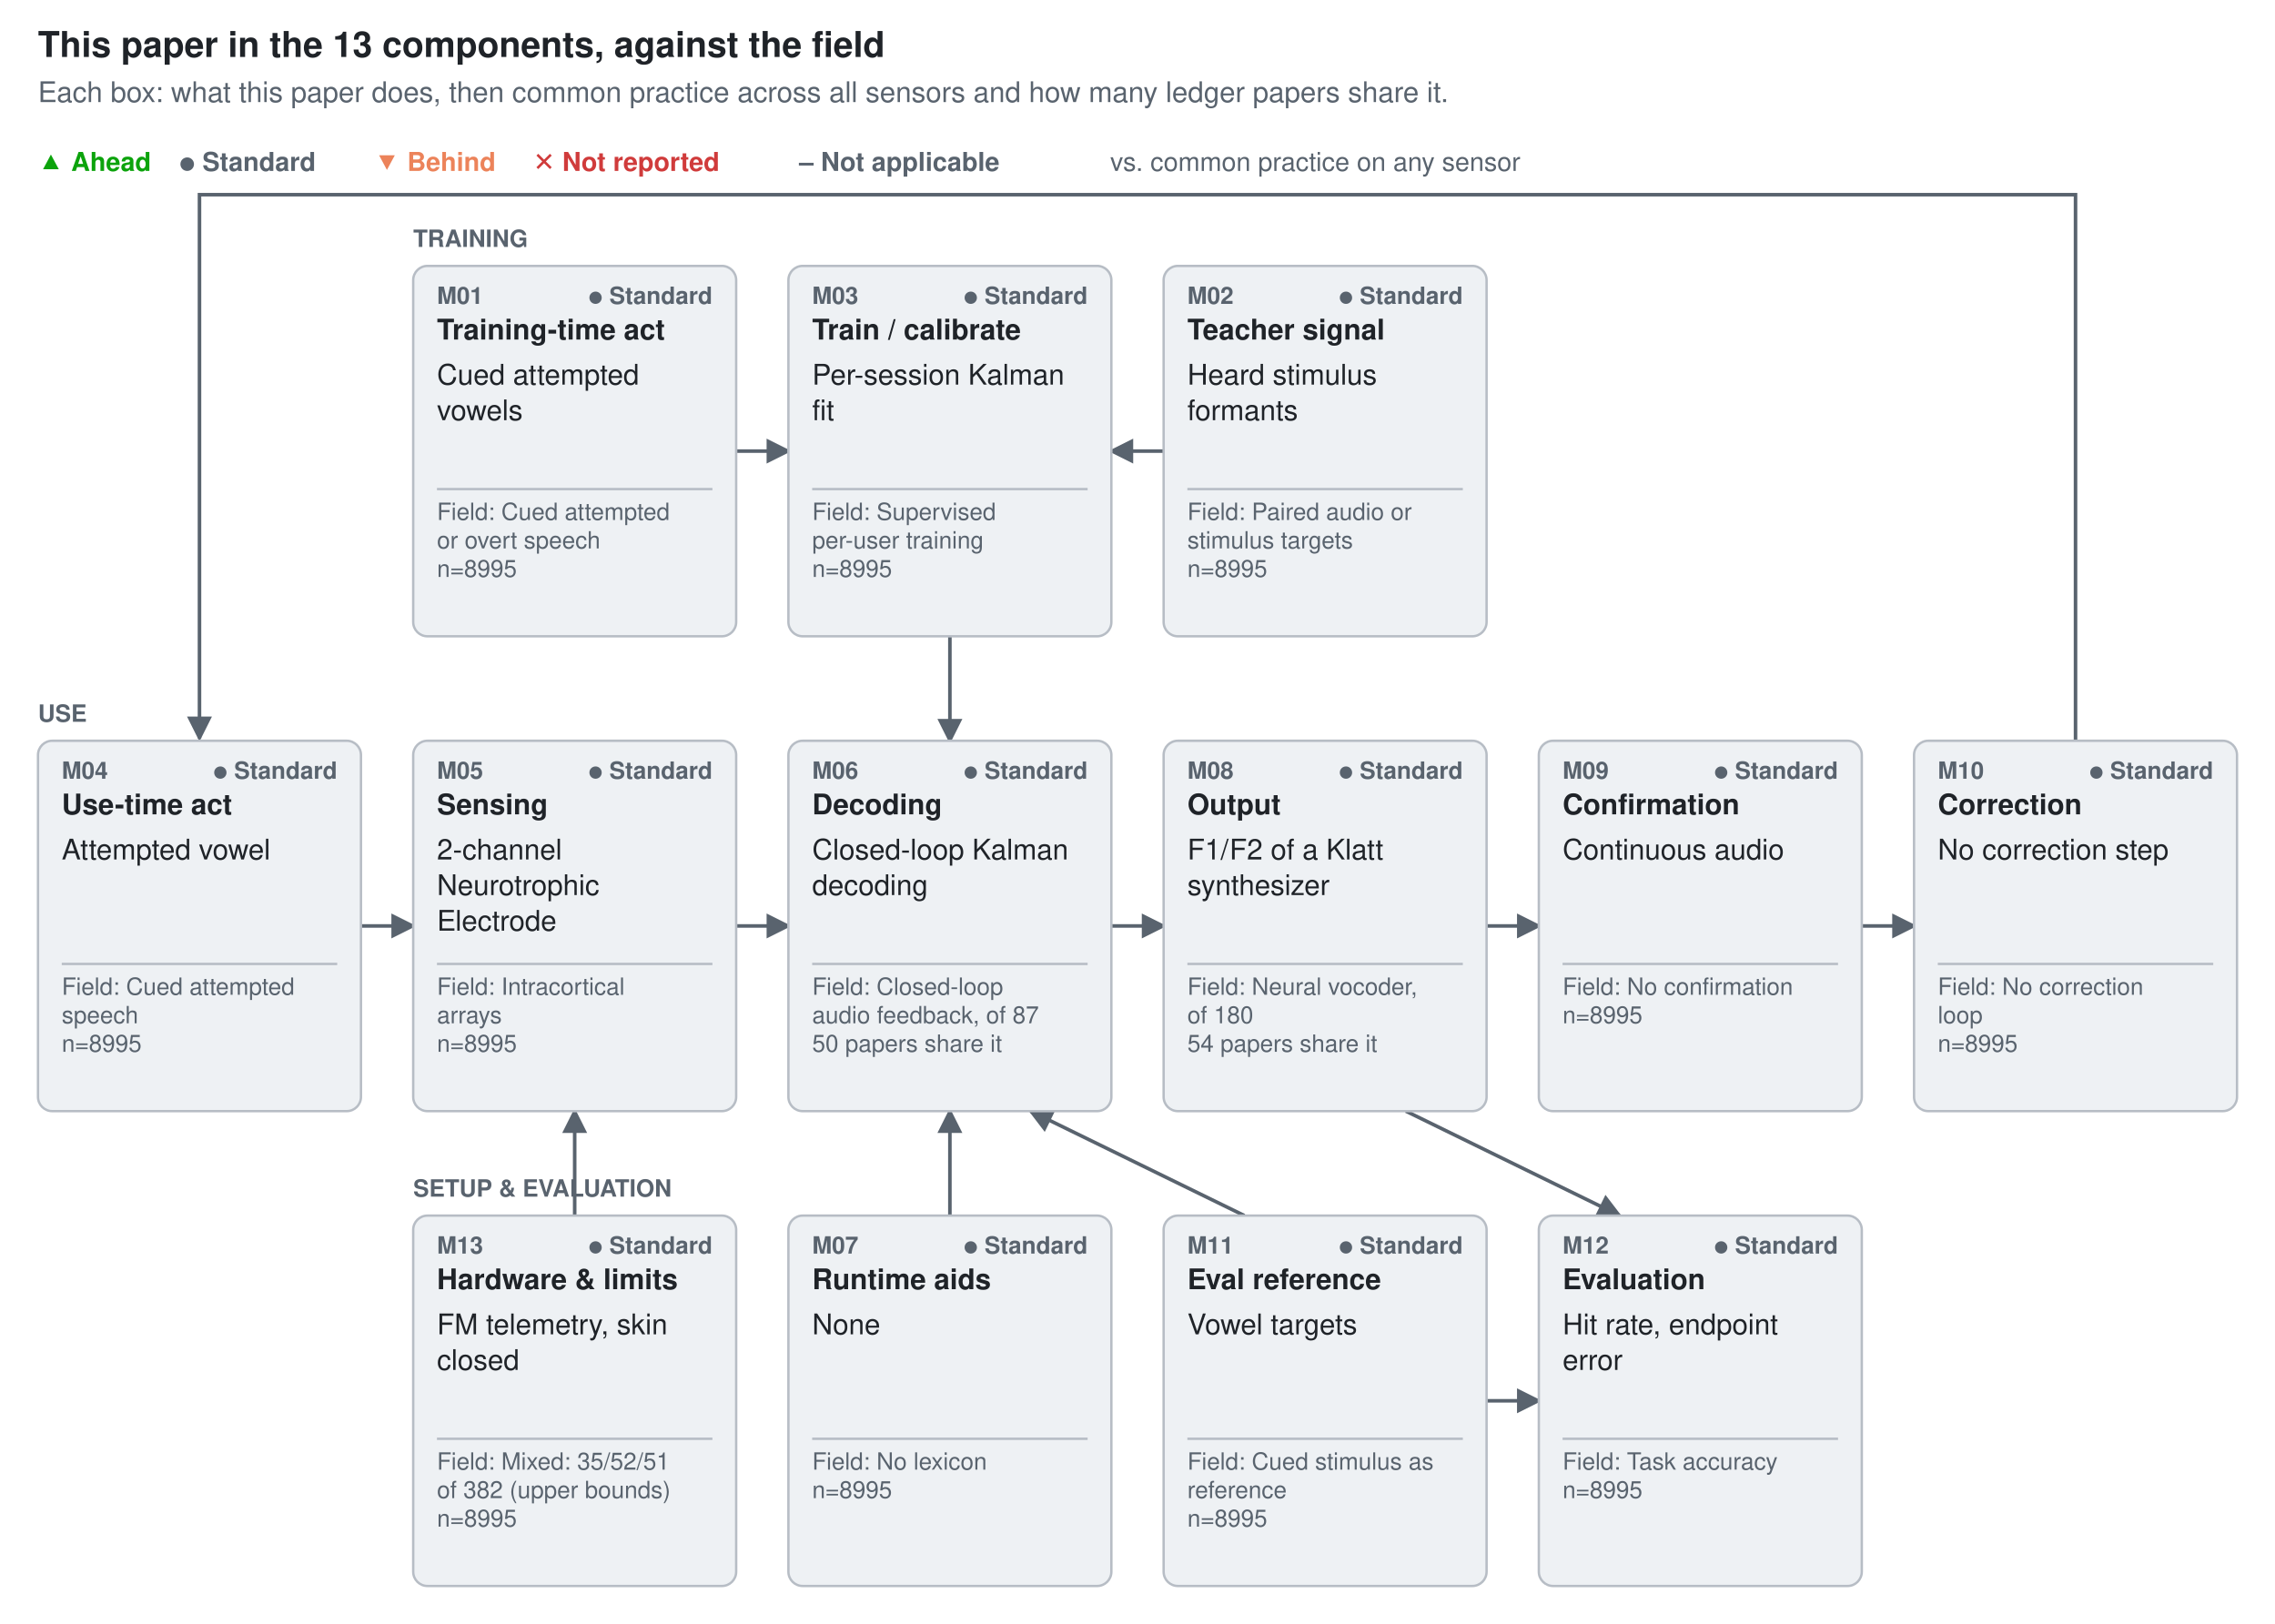
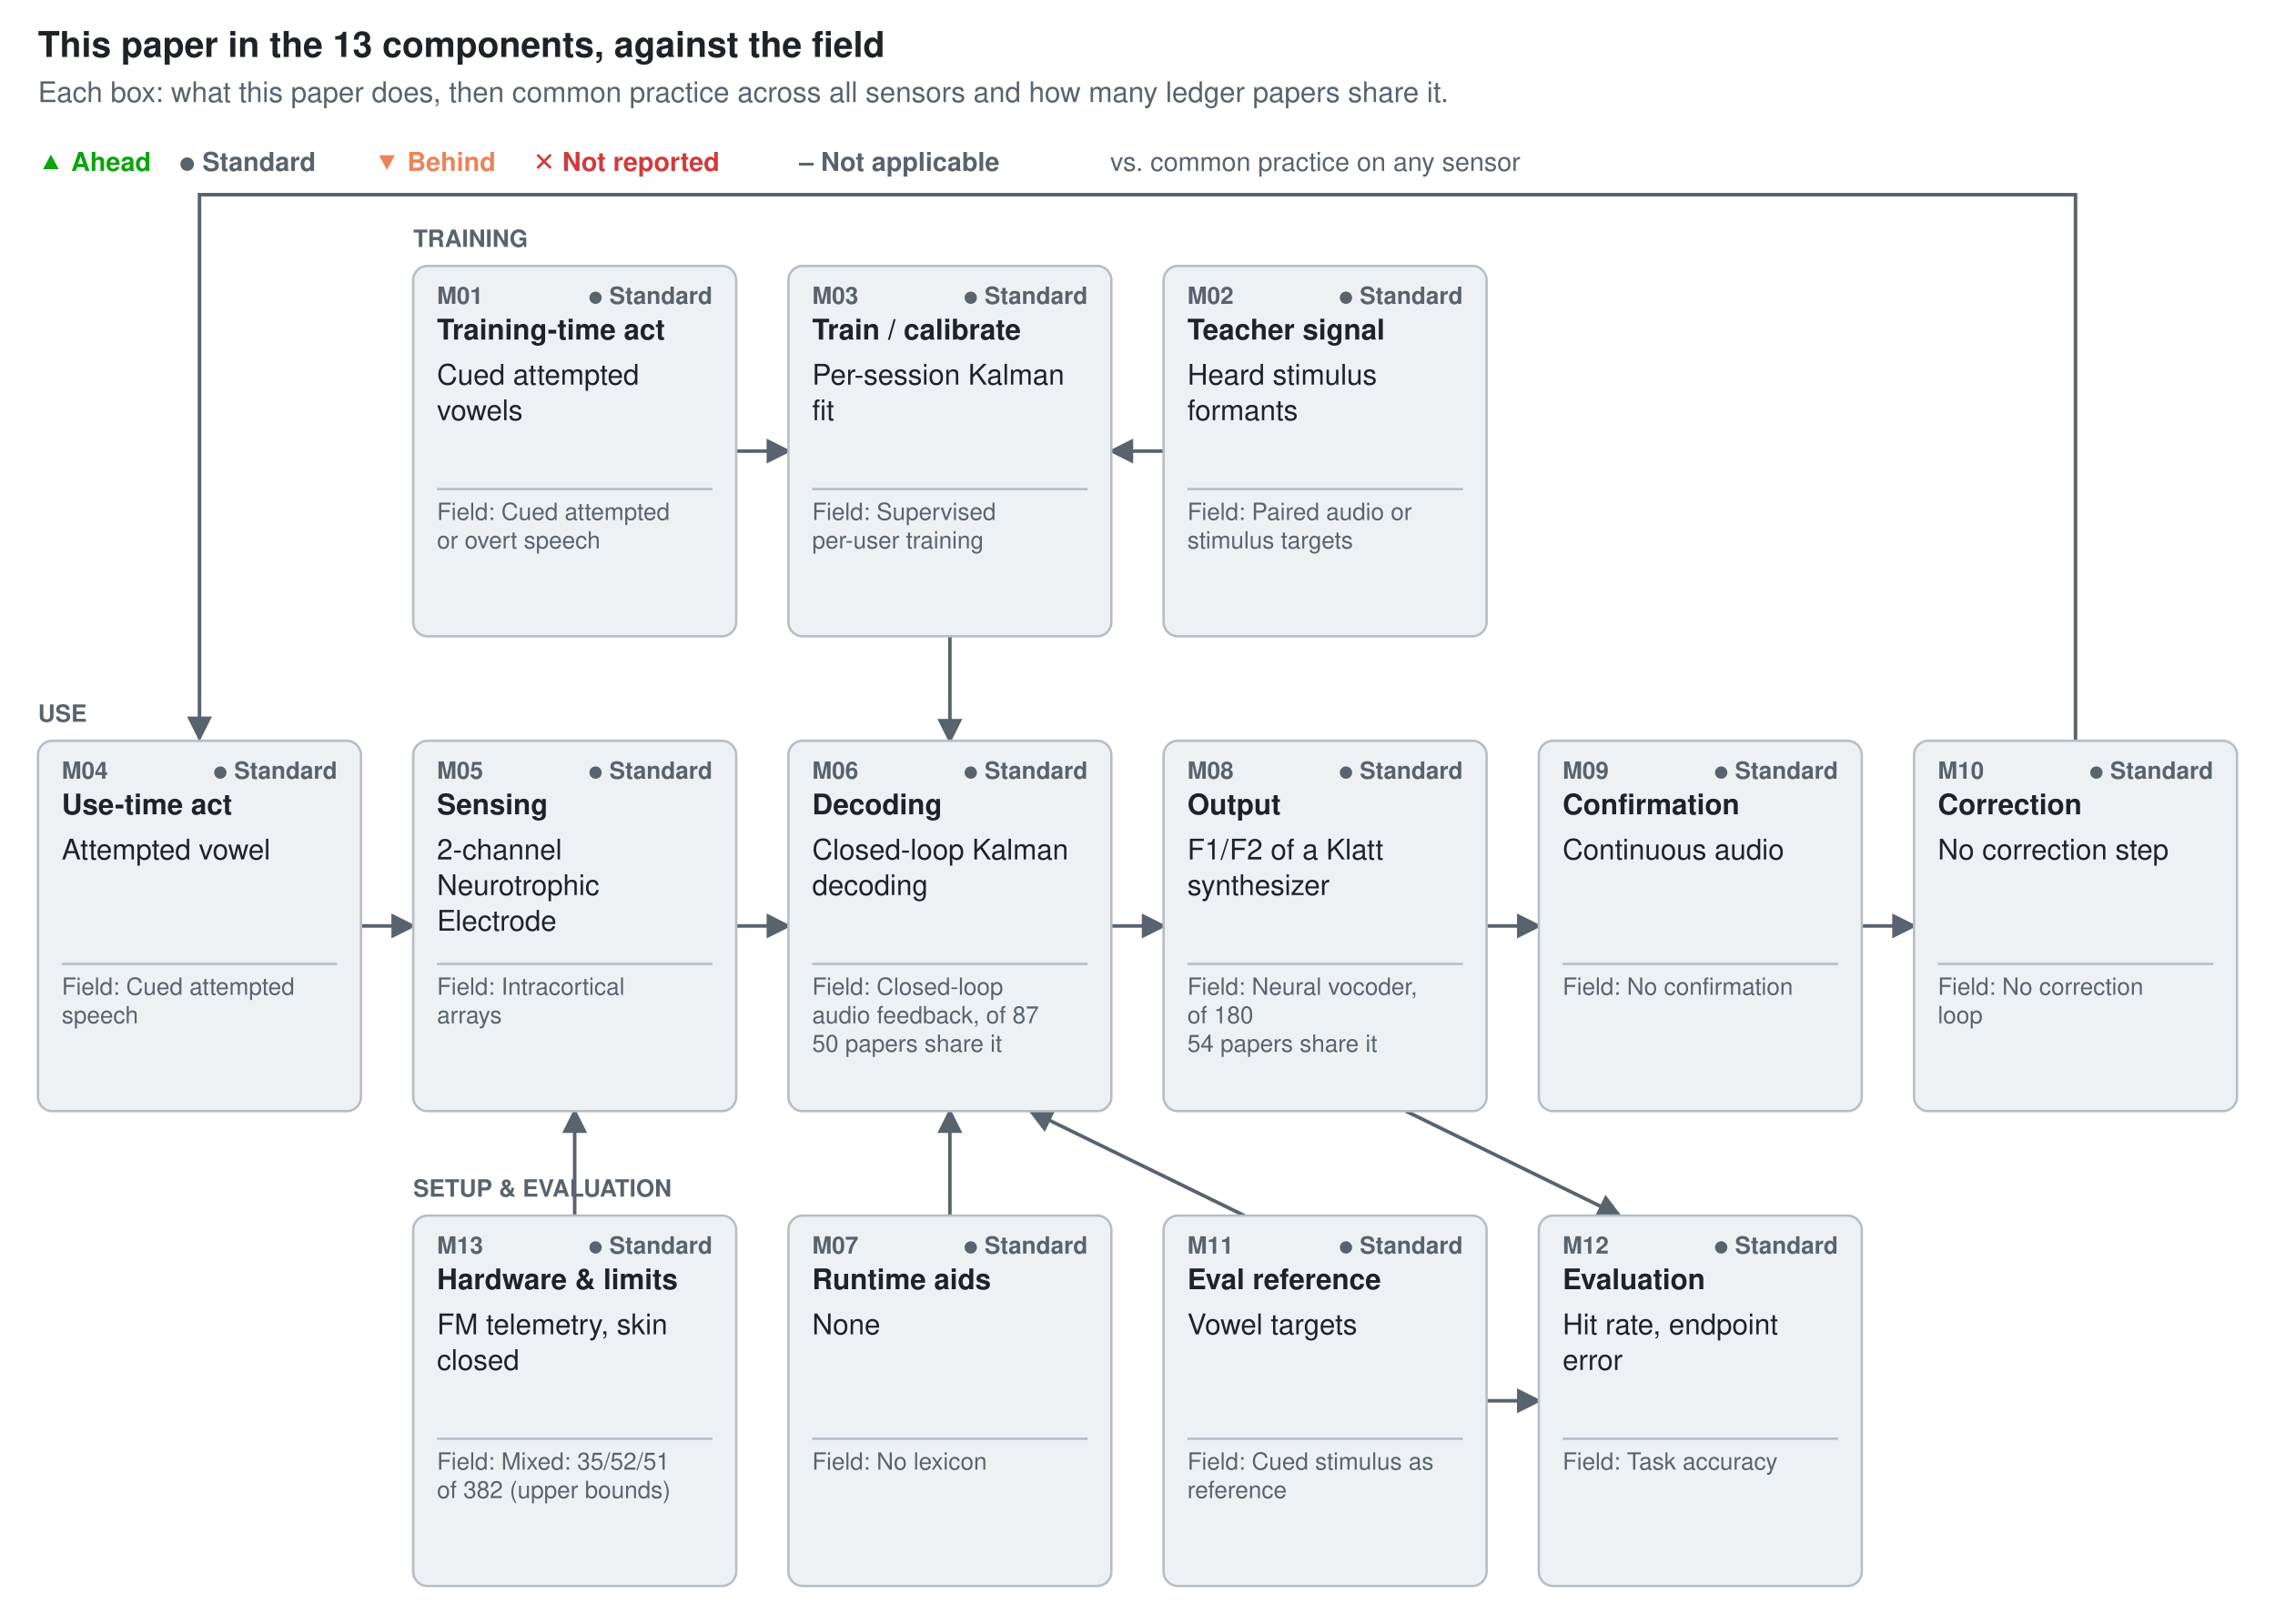
<svg xmlns="http://www.w3.org/2000/svg" width="958" height="684" viewBox="0 0 958 684" font-family="-apple-system, BlinkMacSystemFont, 'Segoe UI', Helvetica, Arial, sans-serif" role="img" aria-label="This paper in the 13 components, against the field">
  <rect width="958" height="684" fill="#ffffff" />
  <text x="16.0" y="24.0" font-size="15" fill="#1f2328" text-anchor="start" font-weight="600">This paper in the 13 components, against the field</text>
  <text x="16.0" y="43.0" font-size="12" fill="#59636e" text-anchor="start">Each box: what this paper does, then common practice across all sensors and how many ledger papers share it.</text>
  <defs>
    <marker id="a" viewBox="0 0 8 8" refX="7" refY="4" markerWidth="7" markerHeight="7" orient="auto">
      <path d="M0,0 L8,4 L0,8 Z" fill="#59636e" />
    </marker>
  </defs>
  <path d="M310,190.0 L332,190.0" fill="none" stroke="#59636e" stroke-width="1.5" marker-end="url(#a)" />
  <path d="M490,190.0 L468,190.0" fill="none" stroke="#59636e" stroke-width="1.5" marker-end="url(#a)" />
  <path d="M400.0,268 L400.0,312" fill="none" stroke="#59636e" stroke-width="1.5" marker-end="url(#a)" />
  <path d="M152,390.0 L174,390.0" fill="none" stroke="#59636e" stroke-width="1.5" marker-end="url(#a)" />
  <path d="M310,390.0 L332,390.0" fill="none" stroke="#59636e" stroke-width="1.5" marker-end="url(#a)" />
  <path d="M400.0,512 L400.0,468" fill="none" stroke="#59636e" stroke-width="1.5" marker-end="url(#a)" />
  <path d="M468,390.0 L490,390.0" fill="none" stroke="#59636e" stroke-width="1.5" marker-end="url(#a)" />
  <path d="M626,390.0 L648,390.0" fill="none" stroke="#59636e" stroke-width="1.5" marker-end="url(#a)" />
  <path d="M784,390.0 L806,390.0" fill="none" stroke="#59636e" stroke-width="1.5" marker-end="url(#a)" />
  <path d="M874.0,312 L874.0,82 L84.0,82 L84.0,311" fill="none" stroke="#59636e" stroke-width="1.5" marker-end="url(#a)" />
  <path d="M592.0,468 L682.0,512" fill="none" stroke="#59636e" stroke-width="1.5" marker-end="url(#a)" />
  <path d="M626,590.0 L648,590.0" fill="none" stroke="#59636e" stroke-width="1.5" marker-end="url(#a)" />
  <path d="M524.0,512 L434.0,468" fill="none" stroke="#59636e" stroke-width="1.5" marker-end="url(#a)" />
  <path d="M242.0,512 L242.0,468" fill="none" stroke="#59636e" stroke-width="1.5" marker-end="url(#a)" />
  <text x="174.0" y="104.0" font-size="10" fill="#59636e" text-anchor="start" font-weight="600">TRAINING</text>
  <text x="16.0" y="304.0" font-size="10" fill="#59636e" text-anchor="start" font-weight="600">USE</text>
  <text x="174.0" y="504.0" font-size="10" fill="#59636e" text-anchor="start" font-weight="600">SETUP &amp; EVALUATION</text>
  <rect x="174" y="112" width="136" height="156" rx="6" fill="#eef1f4" stroke="#b7bdc5" stroke-width="1" />
  <text x="184.0" y="162.0" font-size="12" fill="#1f2328" text-anchor="start">Cued attempted</text>
  <text x="184.0" y="177.0" font-size="12" fill="#1f2328" text-anchor="start">vowels</text>
  <line x1="184.0" y1="206.0" x2="300.0" y2="206.0" stroke="#b7bdc5" stroke-width="1" />
  <text x="184.0" y="219.0" font-size="10" fill="#59636e" text-anchor="start">Field: Cued attempted</text>
  <text x="184.0" y="231.0" font-size="10" fill="#59636e" text-anchor="start">or overt speech</text>
-   <text x="184.0" y="243.0" font-size="10" fill="#59636e" text-anchor="start">n=8995</text>
  <text x="300.0" y="128.0" font-size="10" fill="#59636e" text-anchor="end" font-weight="700">● Standard</text>
  <text x="184.0" y="128.0" font-size="10" fill="#59636e" text-anchor="start" font-weight="600">M01</text>
  <text x="184.0" y="143.0" font-size="12" fill="#1f2328" text-anchor="start" font-weight="700">Training-time act</text>
  <rect x="332" y="112" width="136" height="156" rx="6" fill="#eef1f4" stroke="#b7bdc5" stroke-width="1" />
  <text x="342.0" y="162.0" font-size="12" fill="#1f2328" text-anchor="start">Per-session Kalman</text>
  <text x="342.0" y="177.0" font-size="12" fill="#1f2328" text-anchor="start">fit</text>
  <line x1="342.0" y1="206.0" x2="458.0" y2="206.0" stroke="#b7bdc5" stroke-width="1" />
  <text x="342.0" y="219.0" font-size="10" fill="#59636e" text-anchor="start">Field: Supervised</text>
  <text x="342.0" y="231.0" font-size="10" fill="#59636e" text-anchor="start">per-user training</text>
-   <text x="342.0" y="243.0" font-size="10" fill="#59636e" text-anchor="start">n=8995</text>
  <text x="458.0" y="128.0" font-size="10" fill="#59636e" text-anchor="end" font-weight="700">● Standard</text>
  <text x="342.0" y="128.0" font-size="10" fill="#59636e" text-anchor="start" font-weight="600">M03</text>
  <text x="342.0" y="143.0" font-size="12" fill="#1f2328" text-anchor="start" font-weight="700">Train / calibrate</text>
  <rect x="490" y="112" width="136" height="156" rx="6" fill="#eef1f4" stroke="#b7bdc5" stroke-width="1" />
  <text x="500.0" y="162.0" font-size="12" fill="#1f2328" text-anchor="start">Heard stimulus</text>
  <text x="500.0" y="177.0" font-size="12" fill="#1f2328" text-anchor="start">formants</text>
  <line x1="500.0" y1="206.0" x2="616.0" y2="206.0" stroke="#b7bdc5" stroke-width="1" />
  <text x="500.0" y="219.0" font-size="10" fill="#59636e" text-anchor="start">Field: Paired audio or</text>
  <text x="500.0" y="231.0" font-size="10" fill="#59636e" text-anchor="start">stimulus targets</text>
-   <text x="500.0" y="243.0" font-size="10" fill="#59636e" text-anchor="start">n=8995</text>
  <text x="616.0" y="128.0" font-size="10" fill="#59636e" text-anchor="end" font-weight="700">● Standard</text>
  <text x="500.0" y="128.0" font-size="10" fill="#59636e" text-anchor="start" font-weight="600">M02</text>
  <text x="500.0" y="143.0" font-size="12" fill="#1f2328" text-anchor="start" font-weight="700">Teacher signal</text>
  <rect x="16" y="312" width="136" height="156" rx="6" fill="#eef1f4" stroke="#b7bdc5" stroke-width="1" />
  <text x="26.0" y="362.0" font-size="12" fill="#1f2328" text-anchor="start">Attempted vowel</text>
  <line x1="26.0" y1="406.0" x2="142.0" y2="406.0" stroke="#b7bdc5" stroke-width="1" />
  <text x="26.0" y="419.0" font-size="10" fill="#59636e" text-anchor="start">Field: Cued attempted</text>
  <text x="26.0" y="431.0" font-size="10" fill="#59636e" text-anchor="start">speech</text>
-   <text x="26.0" y="443.0" font-size="10" fill="#59636e" text-anchor="start">n=8995</text>
  <text x="142.0" y="328.0" font-size="10" fill="#59636e" text-anchor="end" font-weight="700">● Standard</text>
  <text x="26.0" y="328.0" font-size="10" fill="#59636e" text-anchor="start" font-weight="600">M04</text>
  <text x="26.0" y="343.0" font-size="12" fill="#1f2328" text-anchor="start" font-weight="700">Use-time act</text>
  <rect x="174" y="312" width="136" height="156" rx="6" fill="#eef1f4" stroke="#b7bdc5" stroke-width="1" />
  <text x="184.0" y="362.0" font-size="12" fill="#1f2328" text-anchor="start">2-channel</text>
  <text x="184.0" y="377.0" font-size="12" fill="#1f2328" text-anchor="start">Neurotrophic</text>
  <text x="184.0" y="392.0" font-size="12" fill="#1f2328" text-anchor="start">Electrode</text>
  <line x1="184.0" y1="406.0" x2="300.0" y2="406.0" stroke="#b7bdc5" stroke-width="1" />
  <text x="184.0" y="419.0" font-size="10" fill="#59636e" text-anchor="start">Field: Intracortical</text>
  <text x="184.0" y="431.0" font-size="10" fill="#59636e" text-anchor="start">arrays</text>
-   <text x="184.0" y="443.0" font-size="10" fill="#59636e" text-anchor="start">n=8995</text>
  <text x="300.0" y="328.0" font-size="10" fill="#59636e" text-anchor="end" font-weight="700">● Standard</text>
  <text x="184.0" y="328.0" font-size="10" fill="#59636e" text-anchor="start" font-weight="600">M05</text>
  <text x="184.0" y="343.0" font-size="12" fill="#1f2328" text-anchor="start" font-weight="700">Sensing</text>
  <rect x="332" y="312" width="136" height="156" rx="6" fill="#eef1f4" stroke="#b7bdc5" stroke-width="1" />
  <text x="342.0" y="362.0" font-size="12" fill="#1f2328" text-anchor="start">Closed-loop Kalman</text>
  <text x="342.0" y="377.0" font-size="12" fill="#1f2328" text-anchor="start">decoding</text>
  <line x1="342.0" y1="406.0" x2="458.0" y2="406.0" stroke="#b7bdc5" stroke-width="1" />
  <text x="342.0" y="419.0" font-size="10" fill="#59636e" text-anchor="start">Field: Closed-loop</text>
  <text x="342.0" y="431.0" font-size="10" fill="#59636e" text-anchor="start">audio feedback, of 87</text>
  <text x="342.0" y="443.0" font-size="10" fill="#59636e" text-anchor="start">50 papers share it</text>
  <text x="458.0" y="328.0" font-size="10" fill="#59636e" text-anchor="end" font-weight="700">● Standard</text>
  <text x="342.0" y="328.0" font-size="10" fill="#59636e" text-anchor="start" font-weight="600">M06</text>
  <text x="342.0" y="343.0" font-size="12" fill="#1f2328" text-anchor="start" font-weight="700">Decoding</text>
  <rect x="490" y="312" width="136" height="156" rx="6" fill="#eef1f4" stroke="#b7bdc5" stroke-width="1" />
  <text x="500.0" y="362.0" font-size="12" fill="#1f2328" text-anchor="start">F1/F2 of a Klatt</text>
  <text x="500.0" y="377.0" font-size="12" fill="#1f2328" text-anchor="start">synthesizer</text>
  <line x1="500.0" y1="406.0" x2="616.0" y2="406.0" stroke="#b7bdc5" stroke-width="1" />
  <text x="500.0" y="419.0" font-size="10" fill="#59636e" text-anchor="start">Field: Neural vocoder,</text>
  <text x="500.0" y="431.0" font-size="10" fill="#59636e" text-anchor="start">of 180</text>
  <text x="500.0" y="443.0" font-size="10" fill="#59636e" text-anchor="start">54 papers share it</text>
  <text x="616.0" y="328.0" font-size="10" fill="#59636e" text-anchor="end" font-weight="700">● Standard</text>
  <text x="500.0" y="328.0" font-size="10" fill="#59636e" text-anchor="start" font-weight="600">M08</text>
  <text x="500.0" y="343.0" font-size="12" fill="#1f2328" text-anchor="start" font-weight="700">Output</text>
  <rect x="648" y="312" width="136" height="156" rx="6" fill="#eef1f4" stroke="#b7bdc5" stroke-width="1" />
  <text x="658.0" y="362.0" font-size="12" fill="#1f2328" text-anchor="start">Continuous audio</text>
  <line x1="658.0" y1="406.0" x2="774.0" y2="406.0" stroke="#b7bdc5" stroke-width="1" />
  <text x="658.0" y="419.0" font-size="10" fill="#59636e" text-anchor="start">Field: No confirmation</text>
-   <text x="658.0" y="431.0" font-size="10" fill="#59636e" text-anchor="start">n=8995</text>
  <text x="774.0" y="328.0" font-size="10" fill="#59636e" text-anchor="end" font-weight="700">● Standard</text>
  <text x="658.0" y="328.0" font-size="10" fill="#59636e" text-anchor="start" font-weight="600">M09</text>
  <text x="658.0" y="343.0" font-size="12" fill="#1f2328" text-anchor="start" font-weight="700">Confirmation</text>
  <rect x="806" y="312" width="136" height="156" rx="6" fill="#eef1f4" stroke="#b7bdc5" stroke-width="1" />
  <text x="816.0" y="362.0" font-size="12" fill="#1f2328" text-anchor="start">No correction step</text>
  <line x1="816.0" y1="406.0" x2="932.0" y2="406.0" stroke="#b7bdc5" stroke-width="1" />
  <text x="816.0" y="419.0" font-size="10" fill="#59636e" text-anchor="start">Field: No correction</text>
  <text x="816.0" y="431.0" font-size="10" fill="#59636e" text-anchor="start">loop</text>
-   <text x="816.0" y="443.0" font-size="10" fill="#59636e" text-anchor="start">n=8995</text>
  <text x="932.0" y="328.0" font-size="10" fill="#59636e" text-anchor="end" font-weight="700">● Standard</text>
  <text x="816.0" y="328.0" font-size="10" fill="#59636e" text-anchor="start" font-weight="600">M10</text>
  <text x="816.0" y="343.0" font-size="12" fill="#1f2328" text-anchor="start" font-weight="700">Correction</text>
  <rect x="174" y="512" width="136" height="156" rx="6" fill="#eef1f4" stroke="#b7bdc5" stroke-width="1" />
  <text x="184.0" y="562.0" font-size="12" fill="#1f2328" text-anchor="start">FM telemetry, skin</text>
  <text x="184.0" y="577.0" font-size="12" fill="#1f2328" text-anchor="start">closed</text>
  <line x1="184.0" y1="606.0" x2="300.0" y2="606.0" stroke="#b7bdc5" stroke-width="1" />
  <text x="184.0" y="619.0" font-size="10" fill="#59636e" text-anchor="start">Field: Mixed: 35/52/51</text>
  <text x="184.0" y="631.0" font-size="10" fill="#59636e" text-anchor="start">of 382 (upper bounds)</text>
-   <text x="184.0" y="643.0" font-size="10" fill="#59636e" text-anchor="start">n=8995</text>
  <text x="300.0" y="528.0" font-size="10" fill="#59636e" text-anchor="end" font-weight="700">● Standard</text>
  <text x="184.0" y="528.0" font-size="10" fill="#59636e" text-anchor="start" font-weight="600">M13</text>
  <text x="184.0" y="543.0" font-size="12" fill="#1f2328" text-anchor="start" font-weight="700">Hardware &amp; limits</text>
  <rect x="332" y="512" width="136" height="156" rx="6" fill="#eef1f4" stroke="#b7bdc5" stroke-width="1" />
  <text x="342.0" y="562.0" font-size="12" fill="#1f2328" text-anchor="start">None</text>
  <line x1="342.0" y1="606.0" x2="458.0" y2="606.0" stroke="#b7bdc5" stroke-width="1" />
  <text x="342.0" y="619.0" font-size="10" fill="#59636e" text-anchor="start">Field: No lexicon</text>
-   <text x="342.0" y="631.0" font-size="10" fill="#59636e" text-anchor="start">n=8995</text>
  <text x="458.0" y="528.0" font-size="10" fill="#59636e" text-anchor="end" font-weight="700">● Standard</text>
  <text x="342.0" y="528.0" font-size="10" fill="#59636e" text-anchor="start" font-weight="600">M07</text>
  <text x="342.0" y="543.0" font-size="12" fill="#1f2328" text-anchor="start" font-weight="700">Runtime aids</text>
  <rect x="490" y="512" width="136" height="156" rx="6" fill="#eef1f4" stroke="#b7bdc5" stroke-width="1" />
  <text x="500.0" y="562.0" font-size="12" fill="#1f2328" text-anchor="start">Vowel targets</text>
  <line x1="500.0" y1="606.0" x2="616.0" y2="606.0" stroke="#b7bdc5" stroke-width="1" />
  <text x="500.0" y="619.0" font-size="10" fill="#59636e" text-anchor="start">Field: Cued stimulus as</text>
  <text x="500.0" y="631.0" font-size="10" fill="#59636e" text-anchor="start">reference</text>
-   <text x="500.0" y="643.0" font-size="10" fill="#59636e" text-anchor="start">n=8995</text>
  <text x="616.0" y="528.0" font-size="10" fill="#59636e" text-anchor="end" font-weight="700">● Standard</text>
  <text x="500.0" y="528.0" font-size="10" fill="#59636e" text-anchor="start" font-weight="600">M11</text>
  <text x="500.0" y="543.0" font-size="12" fill="#1f2328" text-anchor="start" font-weight="700">Eval reference</text>
  <rect x="648" y="512" width="136" height="156" rx="6" fill="#eef1f4" stroke="#b7bdc5" stroke-width="1" />
  <text x="658.0" y="562.0" font-size="12" fill="#1f2328" text-anchor="start">Hit rate, endpoint</text>
  <text x="658.0" y="577.0" font-size="12" fill="#1f2328" text-anchor="start">error</text>
  <line x1="658.0" y1="606.0" x2="774.0" y2="606.0" stroke="#b7bdc5" stroke-width="1" />
  <text x="658.0" y="619.0" font-size="10" fill="#59636e" text-anchor="start">Field: Task accuracy</text>
-   <text x="658.0" y="631.0" font-size="10" fill="#59636e" text-anchor="start">n=8995</text>
  <text x="774.0" y="528.0" font-size="10" fill="#59636e" text-anchor="end" font-weight="700">● Standard</text>
  <text x="658.0" y="528.0" font-size="10" fill="#59636e" text-anchor="start" font-weight="600">M12</text>
  <text x="658.0" y="543.0" font-size="12" fill="#1f2328" text-anchor="start" font-weight="700">Evaluation</text>
  <text x="16.0" y="72.0" font-size="11" fill="#0ca30c" text-anchor="start" font-weight="700">▲ Ahead</text>
  <text x="75.5" y="72.0" font-size="11" fill="#59636e" text-anchor="start" font-weight="700">● Standard</text>
  <text x="157.5" y="72.0" font-size="11" fill="#ec835a" text-anchor="start" font-weight="700">▼ Behind</text>
  <text x="224.5" y="72.0" font-size="11" fill="#d03b3b" text-anchor="start" font-weight="700">✕ Not reported</text>
  <text x="336.5" y="72.0" font-size="11" fill="#59636e" text-anchor="start" font-weight="700">– Not applicable</text>
  <text x="467.5" y="72.0" font-size="11" fill="#59636e" text-anchor="start">vs. common practice on any sensor</text>
</svg>
